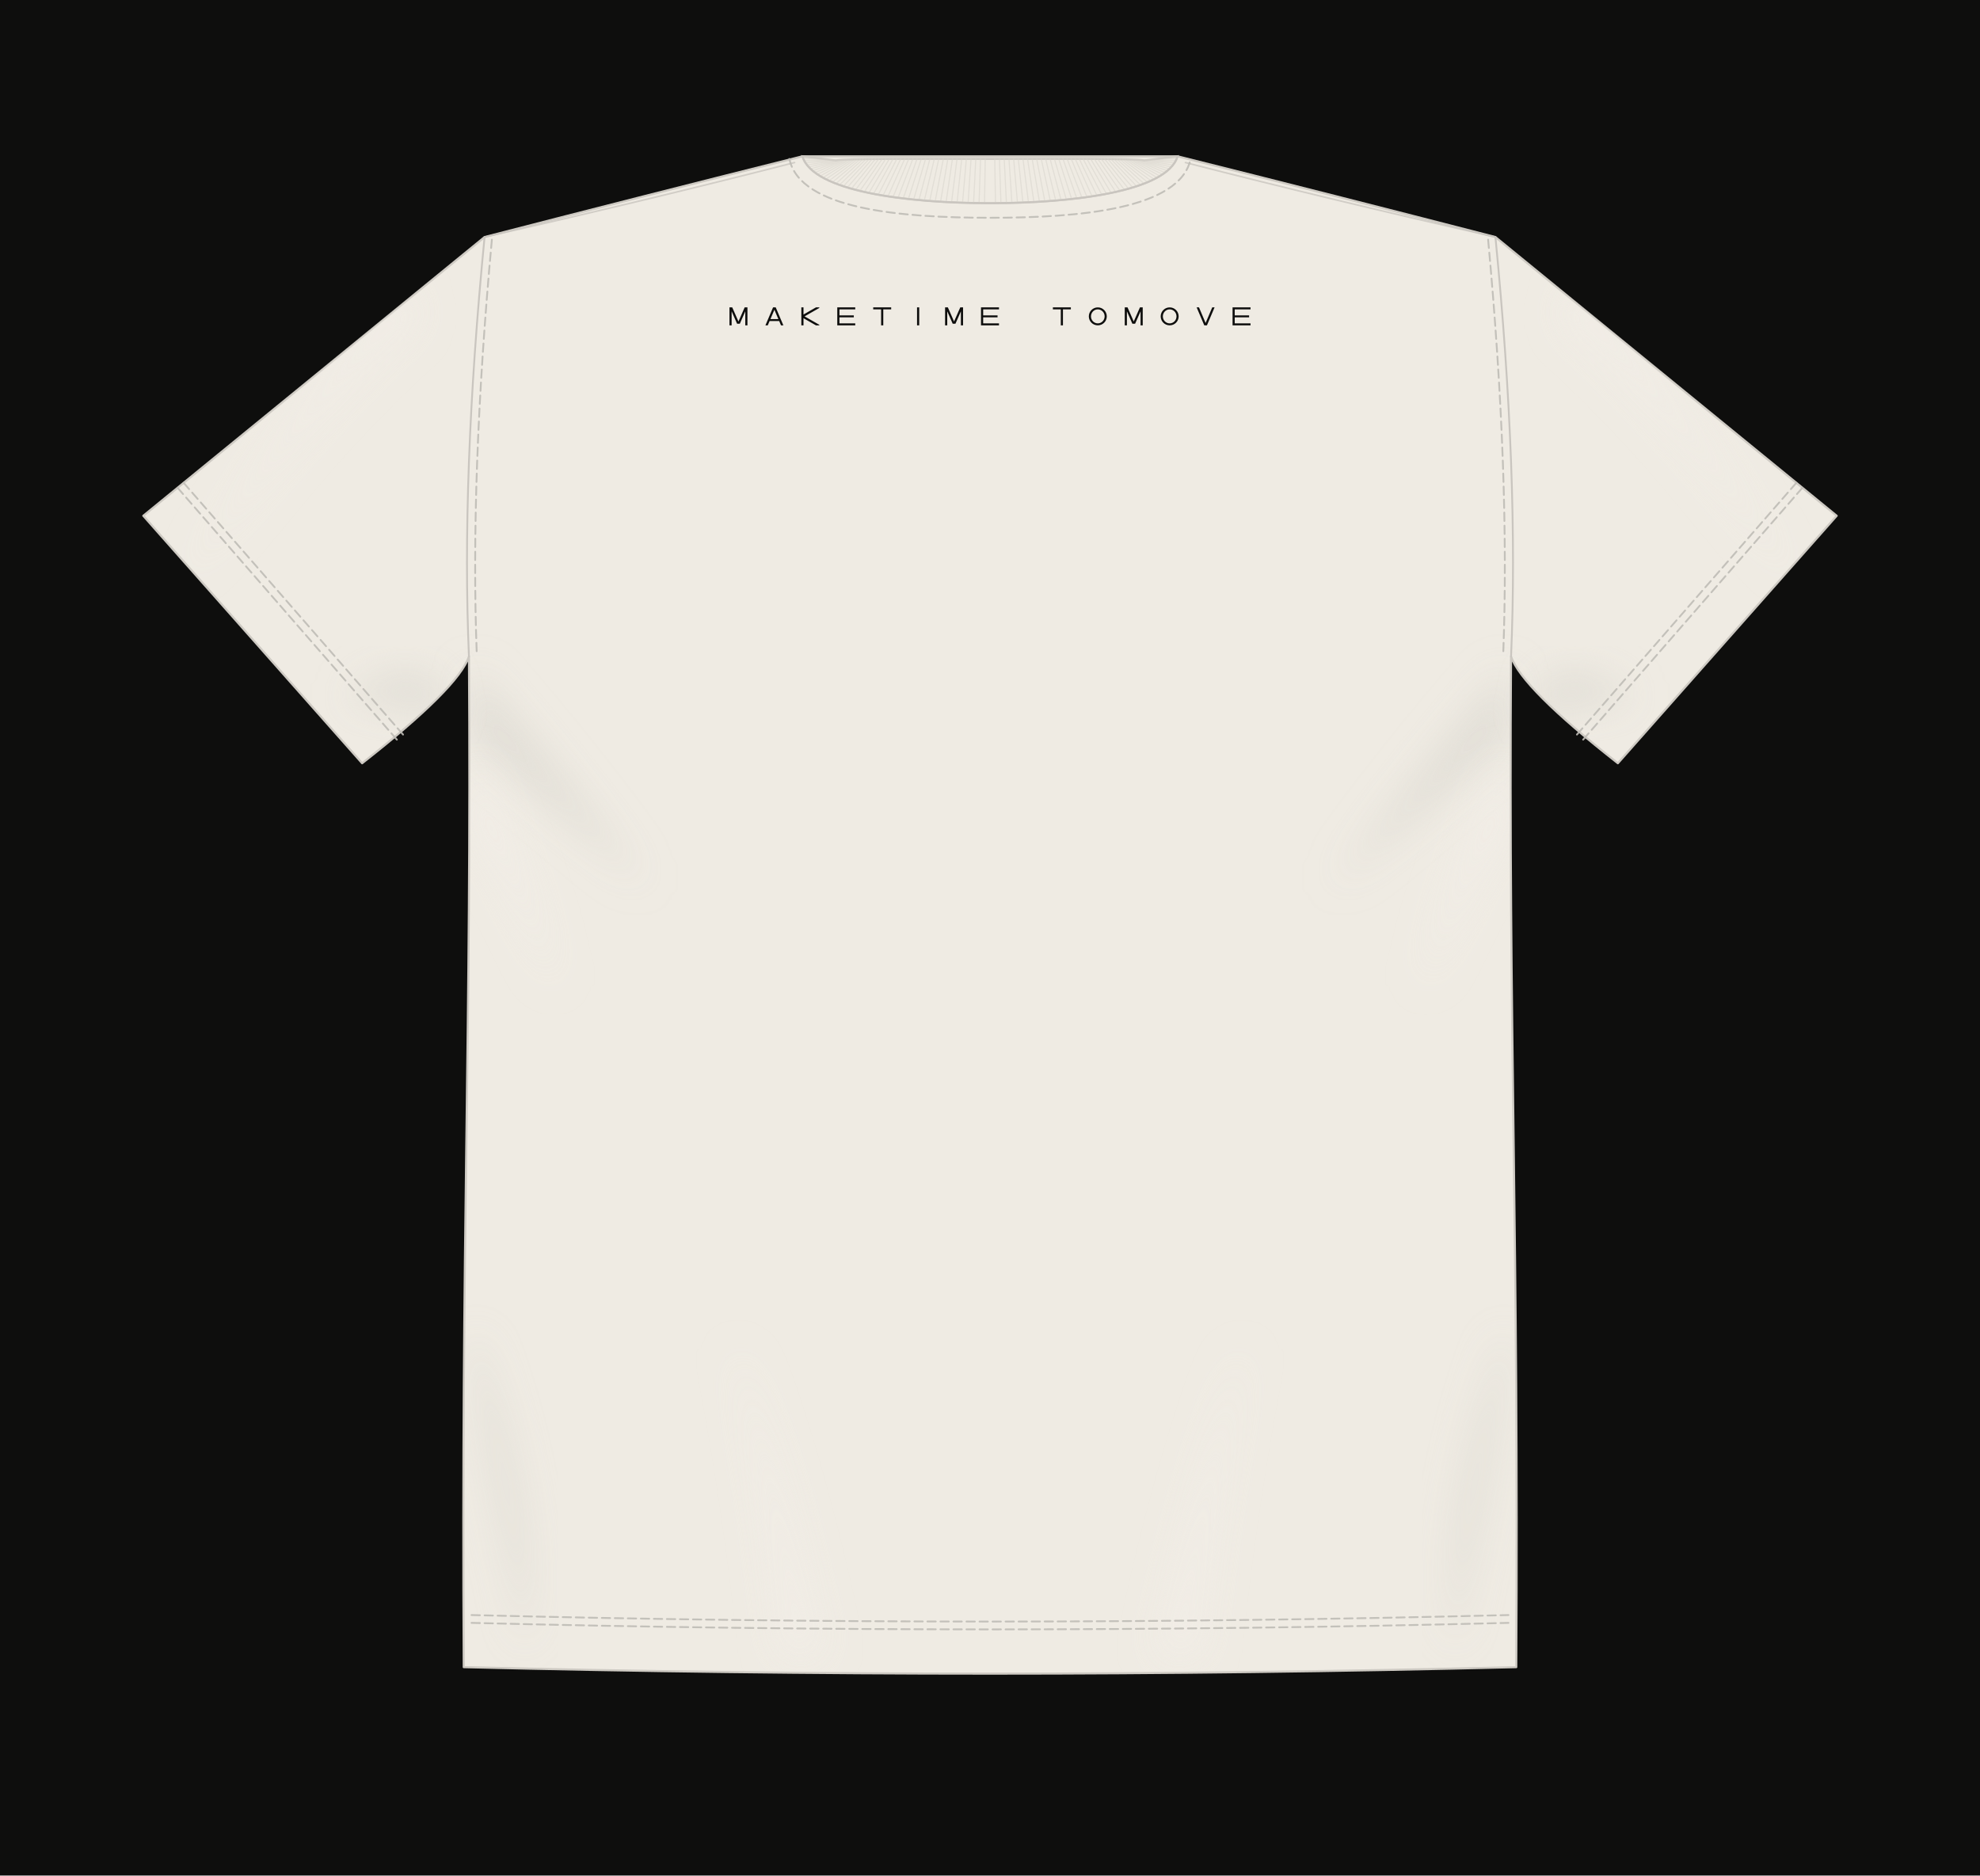
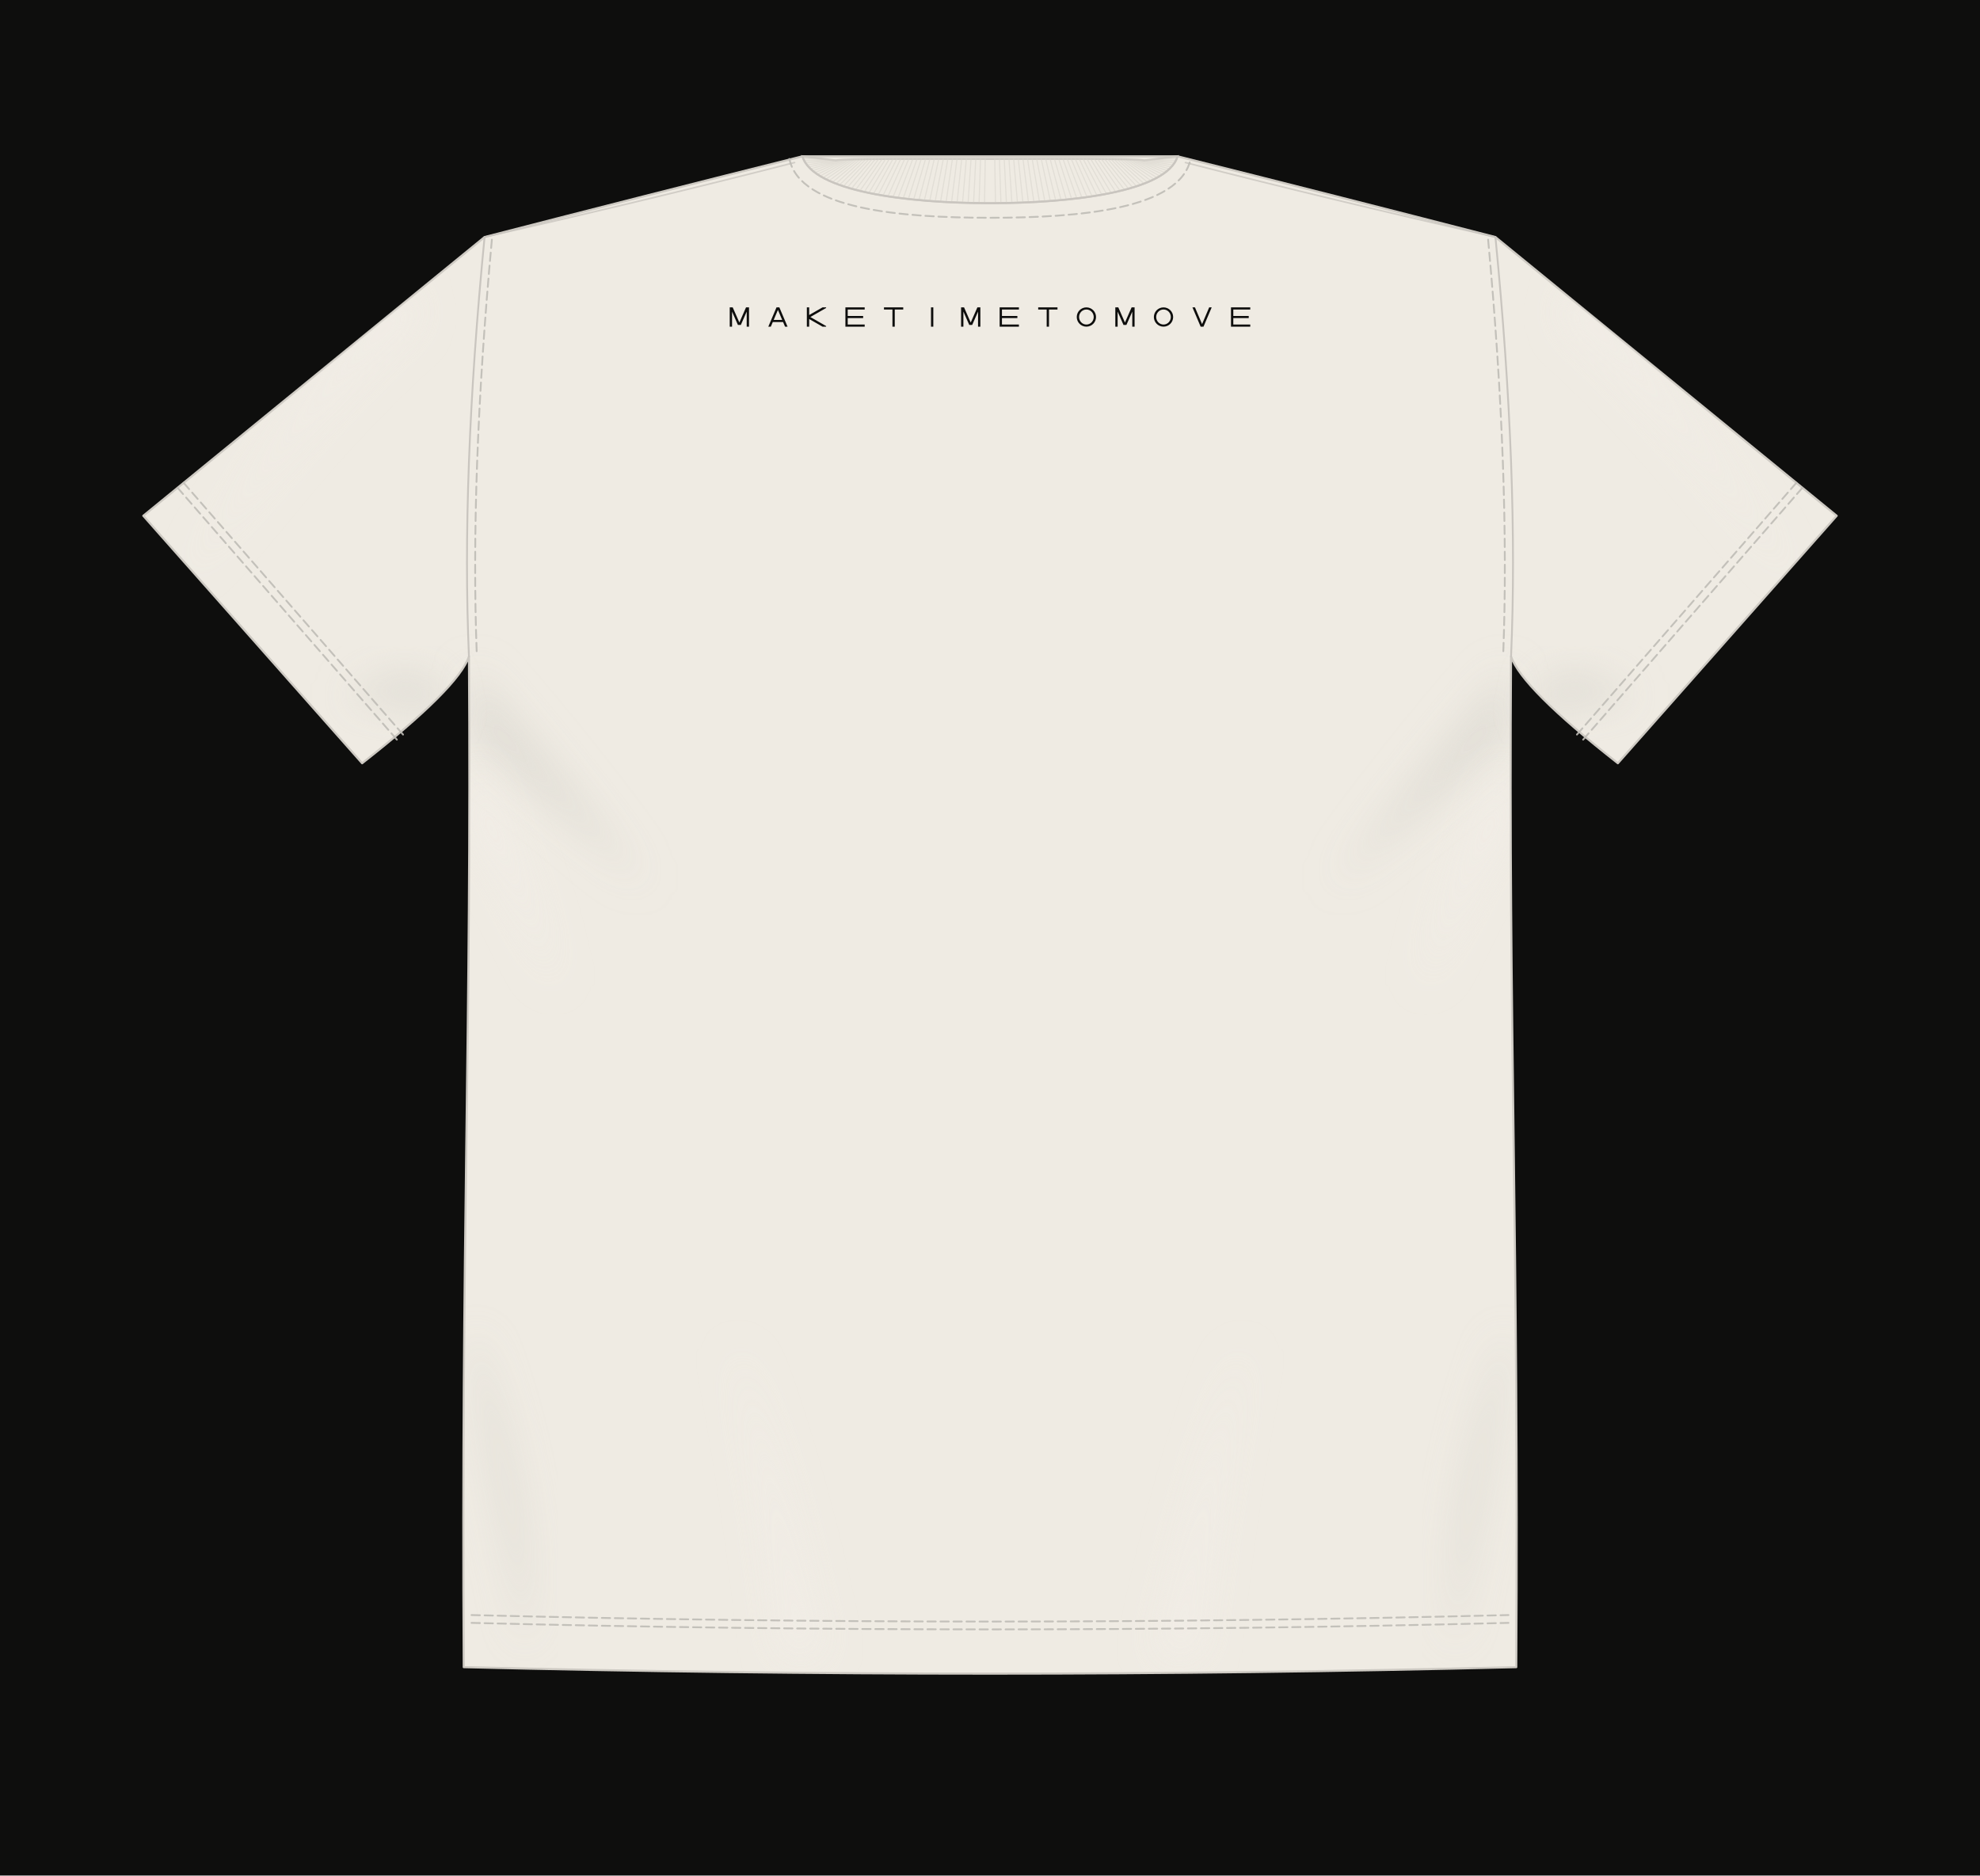
<svg xmlns="http://www.w3.org/2000/svg" viewBox="0 0 38.0 36.0" role="img" aria-label="MTTM mockup · tee · bone · back">
  <defs>
    <filter id="soft" x="-50%" y="-50%" width="200%" height="200%">
      <feGaussianBlur stdDeviation="0.35" />
    </filter>
    <filter id="softer" x="-50%" y="-50%" width="200%" height="200%">
      <feGaussianBlur stdDeviation="0.18" />
    </filter>
  </defs>
  <rect width="38.0" height="36.0" fill="#0E0E0D" />
  <path d="M 15.4 3.0 Q 12.4 3.75 9.3 4.55 L 2.75 9.9 L 6.95 14.65 Q 8.8 13.2 9.0 12.6 C 9.05 19.6 8.85 24.0 8.9 32.0 Q 19.0 32.25 29.1 32.0 C 29.15 24.0 28.95 19.6 29.0 12.6 Q 29.2 13.2 31.05 14.65 L 35.25 9.9 L 28.7 4.55 Q 25.6 3.75 22.6 3.0 Z" fill="#EFEBE3" stroke="#CECAC3" stroke-width="0.04" stroke-linejoin="round" />
  <clipPath id="teeclip">
    <path d="M 15.4 3.0 Q 12.4 3.75 9.3 4.55 L 2.75 9.9 L 6.95 14.65 Q 8.8 13.2 9.0 12.6 C 9.05 19.6 8.85 24.0 8.9 32.0 Q 19.0 32.25 29.1 32.0 C 29.15 24.0 28.95 19.6 29.0 12.6 Q 29.2 13.2 31.05 14.65 L 35.25 9.9 L 28.7 4.55 Q 25.6 3.75 22.6 3.0 Z" />
  </clipPath>
  <g clip-path="url(#teeclip)">
    <path d="M 9.05 12.8 Q 10.8 14.8 12.4 17.0 Q 10.6 15.5 9.05 14.2 Z" fill="#D7D4CC" opacity="0.55" filter="url(#soft)" />
    <path d="M 9.1 14.5 Q 10.1 16.6 10.7 19.0 Q 9.8 17.0 9.05 15.8 Z" fill="#F3EFE9" opacity="0.7" filter="url(#soft)" />
    <path d="M 9.1 25.5 Q 10.4 28.8 10.1 31.7 Q 9.4 28.6 9.05 26.0 Z" fill="#D7D4CC" opacity="0.45" filter="url(#soft)" />
    <path d="M 15.8 31.8 Q 15.1 28.4 14.1 25.8 Q 14.7 28.8 15.0 31.8 Z" fill="#F3EFE9" opacity="0.55" filter="url(#soft)" />
    <path d="M 8.0 6.15 Q 5.9 7.95 3.45 11.3 Q 6.1 7.05 7.8 5.45 Z" fill="#F3EFE9" opacity="0.6" filter="url(#soft)" />
    <path d="M 8.4 13.0 Q 7.4 12.6 6.65 13.45 Q 7.7 13.6 8.6 13.8 Z" fill="#D7D4CC" opacity="0.5" filter="url(#soft)" />
    <path d="M 28.95 12.8 Q 27.2 14.8 25.6 17.0 Q 27.4 15.5 28.95 14.2 Z" fill="#D7D4CC" opacity="0.55" filter="url(#soft)" />
    <path d="M 28.9 14.5 Q 27.9 16.6 27.3 19.0 Q 28.2 17.0 28.95 15.8 Z" fill="#F3EFE9" opacity="0.7" filter="url(#soft)" />
    <path d="M 28.9 25.5 Q 27.6 28.8 27.9 31.7 Q 28.6 28.6 28.95 26.0 Z" fill="#D7D4CC" opacity="0.45" filter="url(#soft)" />
    <path d="M 22.2 31.8 Q 22.9 28.4 23.9 25.8 Q 23.3 28.8 23.0 31.8 Z" fill="#F3EFE9" opacity="0.55" filter="url(#soft)" />
    <path d="M 30.0 6.15 Q 32.1 7.95 34.55 11.3 Q 31.9 7.05 30.2 5.45 Z" fill="#F3EFE9" opacity="0.6" filter="url(#soft)" />
    <path d="M 29.6 13.0 Q 30.6 12.6 31.35 13.45 Q 30.3 13.6 29.4 13.8 Z" fill="#D7D4CC" opacity="0.5" filter="url(#soft)" />
  </g>
  <path d="M 15.25 3.12 Q 12.4 3.85 9.3 4.55" fill="none" stroke="#C9C5BF" stroke-width="0.03" stroke-linecap="round" stroke-linejoin="round" opacity="0.8" />
  <path d="M 9.3 4.55 Q 8.85 9.15 9.0 12.6" fill="none" stroke="#C9C5BF" stroke-width="0.035" stroke-linecap="round" stroke-linejoin="round" opacity="1.0" />
  <path d="M 9.44 4.6 Q 9.02 9.15 9.15 12.55" fill="none" stroke="#BFBCB6" stroke-width="0.035" stroke-dasharray="0.16 0.09" stroke-linecap="round" opacity="0.9" />
  <path d="M 3.408 9.362 L 7.621 14.202" fill="none" stroke="#BFBCB6" stroke-width="0.035" stroke-dasharray="0.16 0.09" stroke-linecap="round" opacity="0.9" />
  <path d="M 3.524 9.267 L 7.74 14.105" fill="none" stroke="#BFBCB6" stroke-width="0.035" stroke-dasharray="0.16 0.09" stroke-linecap="round" opacity="0.9" />
  <path d="M 22.75 3.12 Q 25.6 3.85 28.7 4.55" fill="none" stroke="#C9C5BF" stroke-width="0.03" stroke-linecap="round" stroke-linejoin="round" opacity="0.8" />
  <path d="M 28.7 4.55 Q 29.15 9.15 29.0 12.6" fill="none" stroke="#C9C5BF" stroke-width="0.035" stroke-linecap="round" stroke-linejoin="round" opacity="1.0" />
  <path d="M 28.56 4.6 Q 28.98 9.15 28.85 12.55" fill="none" stroke="#BFBCB6" stroke-width="0.035" stroke-dasharray="0.16 0.09" stroke-linecap="round" opacity="0.9" />
  <path d="M 34.592 9.362 L 30.379 14.202" fill="none" stroke="#BFBCB6" stroke-width="0.035" stroke-dasharray="0.16 0.09" stroke-linecap="round" opacity="0.9" />
  <path d="M 34.476 9.267 L 30.26 14.105" fill="none" stroke="#BFBCB6" stroke-width="0.035" stroke-dasharray="0.16 0.09" stroke-linecap="round" opacity="0.9" />
  <path d="M 9.05 31.15 Q 19.0 31.4 28.95 31.15" fill="none" stroke="#BFBCB6" stroke-width="0.035" stroke-dasharray="0.16 0.09" stroke-linecap="round" opacity="0.9" />
  <path d="M 9.05 31.0 Q 19.0 31.25 28.95 31.0" fill="none" stroke="#BFBCB6" stroke-width="0.035" stroke-dasharray="0.16 0.09" stroke-linecap="round" opacity="0.9" />
  <path d="M 15.4 3.0 C 15.6 3.675 17.4 3.9 19.0 3.9 C 20.6 3.9 22.4 3.675 22.6 3.0 L 21.962 3.08 C 21.762 3.038 20.4 3.05 19.0 3.05 C 17.6 3.05 16.238 3.038 16.038 3.08 Z" fill="#EFEBE3" stroke="#CECAC3" stroke-width="0.04" />
  <path d="M 22.585 3.043 L 21.948 3.077 M 15.415 3.043 L 16.052 3.077 M 22.565 3.086 L 21.930 3.075 M 15.435 3.086 L 16.070 3.075 M 22.541 3.126 L 21.909 3.072 M 15.459 3.126 L 16.091 3.072 M 22.513 3.166 L 21.885 3.070 M 15.487 3.166 L 16.115 3.070 M 22.480 3.204 L 21.858 3.068 M 15.520 3.204 L 16.142 3.068 M 22.444 3.242 L 21.827 3.066 M 15.556 3.242 L 16.173 3.066 M 22.404 3.278 L 21.794 3.064 M 15.596 3.278 L 16.206 3.064 M 22.360 3.313 L 21.759 3.062 M 15.640 3.313 L 16.241 3.062 M 22.312 3.346 L 21.720 3.061 M 15.688 3.346 L 16.280 3.061 M 22.261 3.379 L 21.679 3.059 M 15.739 3.379 L 16.321 3.059 M 22.207 3.410 L 21.635 3.058 M 15.793 3.410 L 16.365 3.058 M 22.149 3.440 L 21.589 3.057 M 15.851 3.440 L 16.411 3.057 M 22.088 3.470 L 21.540 3.056 M 15.912 3.470 L 16.460 3.056 M 22.024 3.498 L 21.489 3.055 M 15.976 3.498 L 16.511 3.055 M 21.956 3.525 L 21.435 3.054 M 16.044 3.525 L 16.565 3.054 M 21.886 3.550 L 21.379 3.053 M 16.114 3.550 L 16.621 3.053 M 21.814 3.575 L 21.321 3.052 M 16.186 3.575 L 16.679 3.052 M 21.738 3.599 L 21.261 3.051 M 16.262 3.599 L 16.739 3.051 M 21.660 3.622 L 21.199 3.051 M 16.340 3.622 L 16.801 3.051 M 21.580 3.644 L 21.135 3.050 M 16.420 3.644 L 16.865 3.050 M 21.497 3.665 L 21.069 3.050 M 16.503 3.665 L 16.931 3.050 M 21.412 3.684 L 21.001 3.049 M 16.588 3.684 L 16.999 3.049 M 21.325 3.703 L 20.931 3.049 M 16.675 3.703 L 17.069 3.049 M 21.236 3.721 L 20.860 3.049 M 16.764 3.721 L 17.140 3.049 M 21.145 3.738 L 20.787 3.049 M 16.855 3.738 L 17.213 3.049 M 21.052 3.754 L 20.712 3.048 M 16.948 3.754 L 17.288 3.048 M 20.958 3.769 L 20.636 3.048 M 17.042 3.769 L 17.364 3.048 M 20.862 3.783 L 20.559 3.048 M 17.138 3.783 L 17.441 3.048 M 20.765 3.796 L 20.480 3.048 M 17.235 3.796 L 17.520 3.048 M 20.666 3.809 L 20.400 3.048 M 17.334 3.809 L 17.600 3.048 M 20.567 3.820 L 20.319 3.048 M 17.433 3.820 L 17.681 3.048 M 20.466 3.831 L 20.236 3.048 M 17.534 3.831 L 17.764 3.048 M 20.364 3.841 L 20.153 3.049 M 17.636 3.841 L 17.847 3.049 M 20.261 3.850 L 20.068 3.049 M 17.739 3.850 L 17.932 3.049 M 20.158 3.858 L 19.983 3.049 M 17.842 3.858 L 18.017 3.049 M 20.053 3.866 L 19.896 3.049 M 17.947 3.866 L 18.104 3.049 M 19.949 3.872 L 19.809 3.049 M 18.051 3.872 L 18.191 3.049 M 19.843 3.878 L 19.721 3.049 M 18.157 3.878 L 18.279 3.049 M 19.738 3.884 L 19.633 3.049 M 18.262 3.884 L 18.367 3.049 M 19.632 3.888 L 19.543 3.050 M 18.368 3.888 L 18.457 3.050 M 19.527 3.892 L 19.454 3.050 M 18.473 3.892 L 18.546 3.050 M 19.421 3.895 L 19.364 3.050 M 18.579 3.895 L 18.636 3.050 M 19.315 3.897 L 19.273 3.050 M 18.685 3.897 L 18.727 3.050 M 19.210 3.899 L 19.182 3.050 M 18.790 3.899 L 18.818 3.050 M 19.105 3.900 L 19.091 3.050 M 18.895 3.900 L 18.909 3.050" fill="none" stroke="#D7D4CC" stroke-width="0.022" stroke-linecap="round" stroke-linejoin="round" opacity="0.55" />
  <path d="M 15.4 3.0 C 15.6 3.675 17.4 3.9 19.0 3.9 C 20.6 3.9 22.4 3.675 22.6 3.0" fill="none" stroke="#C9C5BF" stroke-width="0.035" stroke-linecap="round" stroke-linejoin="round" opacity="1.0" />
  <path d="M 15.15 3.05 C 15.35 4.02 17.3 4.18 19.0 4.18 C 20.7 4.18 22.65 4.02 22.85 3.05" fill="none" stroke="#BFBCB6" stroke-width="0.035" stroke-dasharray="0.16 0.09" stroke-linecap="round" opacity="0.9" />
-   <svg x="14" y="5.9" width="10" height="0.345" viewBox="-50 0 2900 100" role="img" aria-label="Make Time To Move">
-     <path fill="#0E0E0D" d="M-50 100H-38V21.93L-7.61 91H7.61L38 21.93V100H50V0H34.54L0 78.5L-34.54 0H-50Z M192.58 0 150.08 100H163.12L173.32 76H226.68L236.88 100H249.92L207.42 0ZM177.99 65 200 13.22 222.01 65H177.99Z M350 100H362V60.34L431.32 100H450V96.86L368.08 50L450 3.14V0H431.32L362 39.66V0H350Z M550 100H650V89H562V55.5H642V44.5H562V11H650V0H550Z M750 11H794V100H806V11H850V0H750Z M994 100H1006V0H994Z M1150 100H1162V21.93L1192.39 91H1207.61L1238 21.93V100H1250V0H1234.54L1200 78.5L1165.46 0H1150Z M1350 100H1450V89H1362V55.5H1442V44.5H1362V11H1450V0H1350Z M1750 11H1794V100H1806V11H1850V0H1750Z M2000 100C2027.61 100 2050 77.61 2050 50C2050 22.39 2027.61 0 2000 0C1972.39 0 1950 22.39 1950 50C1950 77.61 1972.39 100 2000 100ZM2000 89C1979.01 89 1962 71.54 1962 50C1962 28.46 1979.01 11 2000 11C2020.99 11 2038 28.46 2038 50C2038 71.54 2020.99 89 2000 89Z M2150 100H2162V21.93L2192.39 91H2207.61L2238 21.93V100H2250V0H2234.54L2200 78.5L2165.46 0H2150Z M2400 100C2427.61 100 2450 77.61 2450 50C2450 22.39 2427.61 0 2400 0C2372.39 0 2350 22.39 2350 50C2350 77.61 2372.39 100 2400 100ZM2400 89C2379.01 89 2362 71.54 2362 50C2362 28.46 2379.01 11 2400 11C2420.99 11 2438 28.46 2438 50C2438 71.54 2420.99 89 2400 89Z M2636.88 0 2600 86.78 2563.12 0H2550.08L2592.58 100H2607.42L2649.92 0H2636.88Z M2750 100H2850V89H2762V55.5H2842V44.5H2762V11H2850V0H2750Z" />
+   <svg x="14" y="5.9" width="10" height="0.37" viewBox="-50 0 2700 100" role="img" aria-label="Make Time To Move">
+     <path fill="#0E0E0D" d="M-50 100H-38V21.93L-7.61 91H7.61L38 21.93V100H50V0H34.54L0 78.5L-34.54 0H-50Z M192.58 0 150.08 100H163.12L173.32 76H226.68L236.88 100H249.92L207.42 0ZM177.99 65 200 13.22 222.01 65H177.99Z M350 100H362V60.34L431.32 100H450V96.86L368.08 50L450 3.14V0H431.32L362 39.66V0H350Z M550 100H650V89H562V55.5H642V44.5H562V11H650V0H550Z M750 11H794V100H806V11H850V0H750Z M994 100H1006V0H994Z M1150 100H1162V21.93L1192.39 91H1207.61L1238 21.93V100H1250V0H1234.54L1200 78.5L1165.46 0H1150Z M1350 100H1450V89H1362V55.5H1442V44.5H1362V11H1450V0H1350Z M1550 11H1594V100H1606V11H1650V0H1550Z M1800 100C1827.61 100 1850 77.61 1850 50C1850 22.39 1827.61 0 1800 0C1772.39 0 1750 22.39 1750 50C1750 77.61 1772.39 100 1800 100ZM1800 89C1779.01 89 1762 71.54 1762 50C1762 28.46 1779.01 11 1800 11C1820.99 11 1838 28.46 1838 50C1838 71.54 1820.99 89 1800 89Z M1950 100H1962V21.93L1992.39 91H2007.61L2038 21.93V100H2050V0H2034.54L2000 78.5L1965.46 0H1950Z M2200 100C2227.61 100 2250 77.61 2250 50C2250 22.39 2227.61 0 2200 0C2172.39 0 2150 22.39 2150 50C2150 77.61 2172.39 100 2200 100ZM2200 89C2179.01 89 2162 71.54 2162 50C2162 28.46 2179.01 11 2200 11C2220.99 11 2238 28.46 2238 50C2238 71.54 2220.99 89 2200 89Z M2436.88 0 2400 86.78 2363.12 0H2350.08L2392.58 100H2407.42L2449.92 0H2436.88Z M2550 100H2650V89H2562V55.5H2642V44.5H2562V11H2650V0H2550Z" />
  </svg>
</svg>
